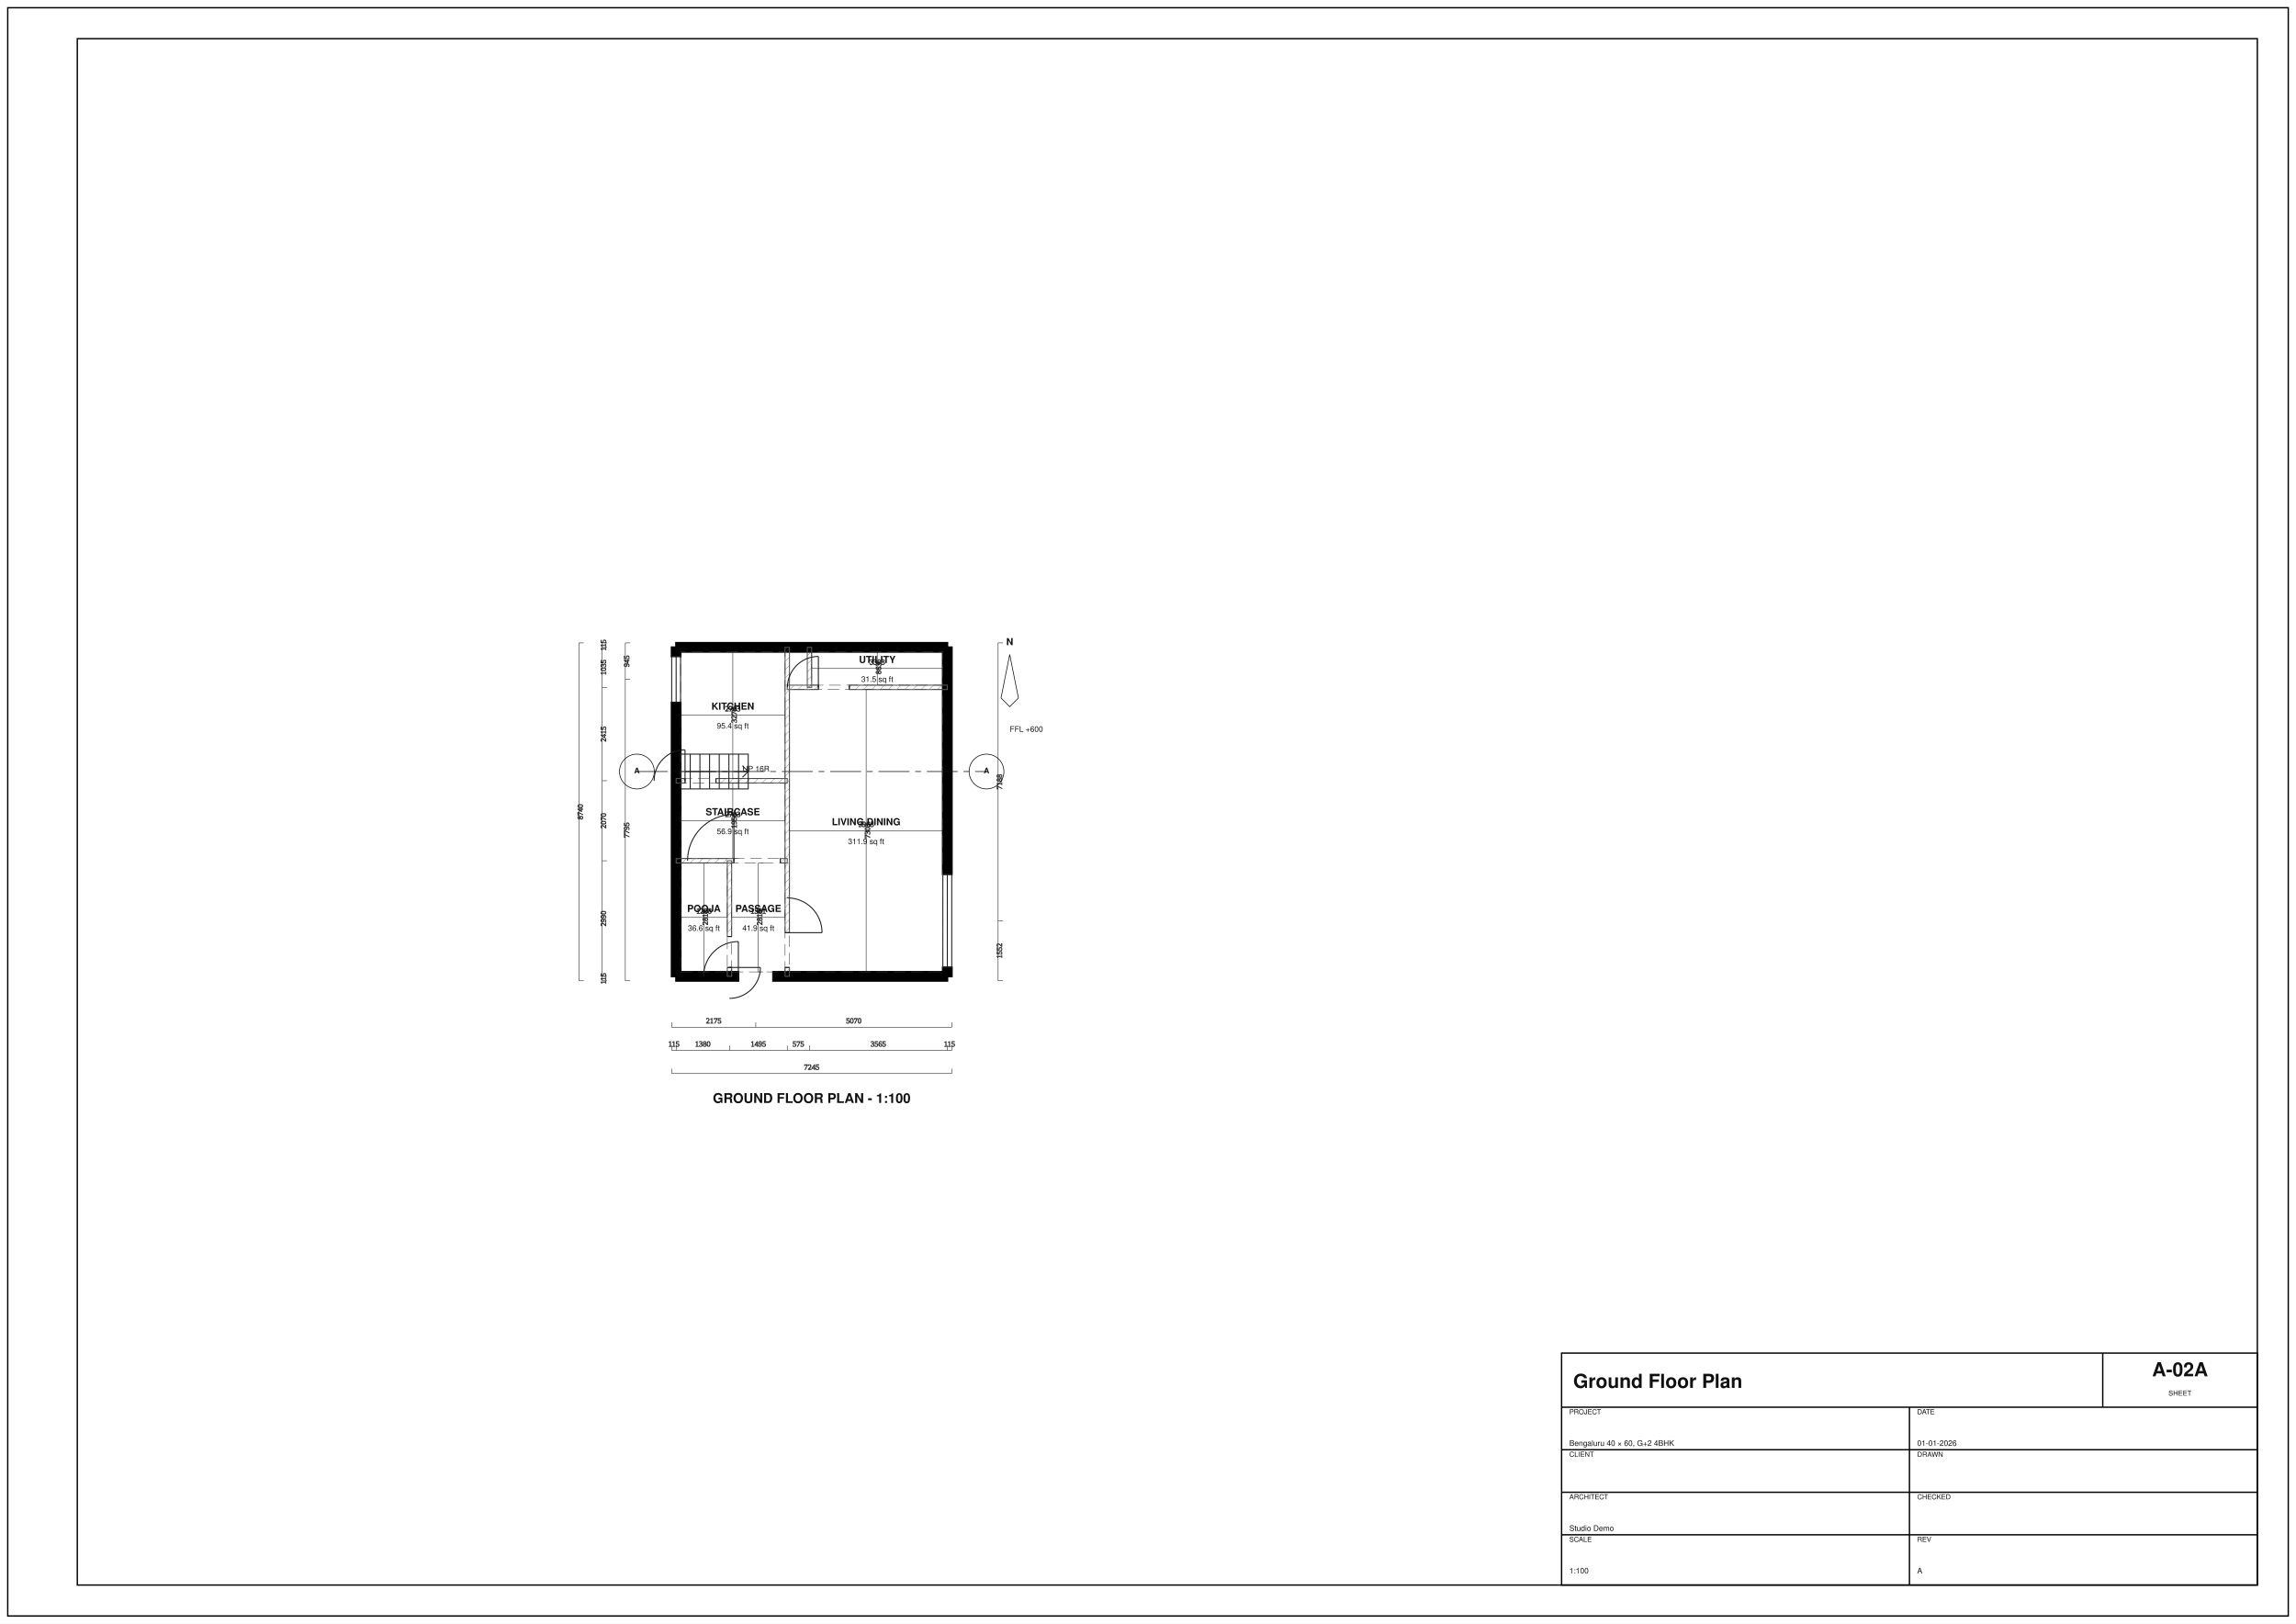
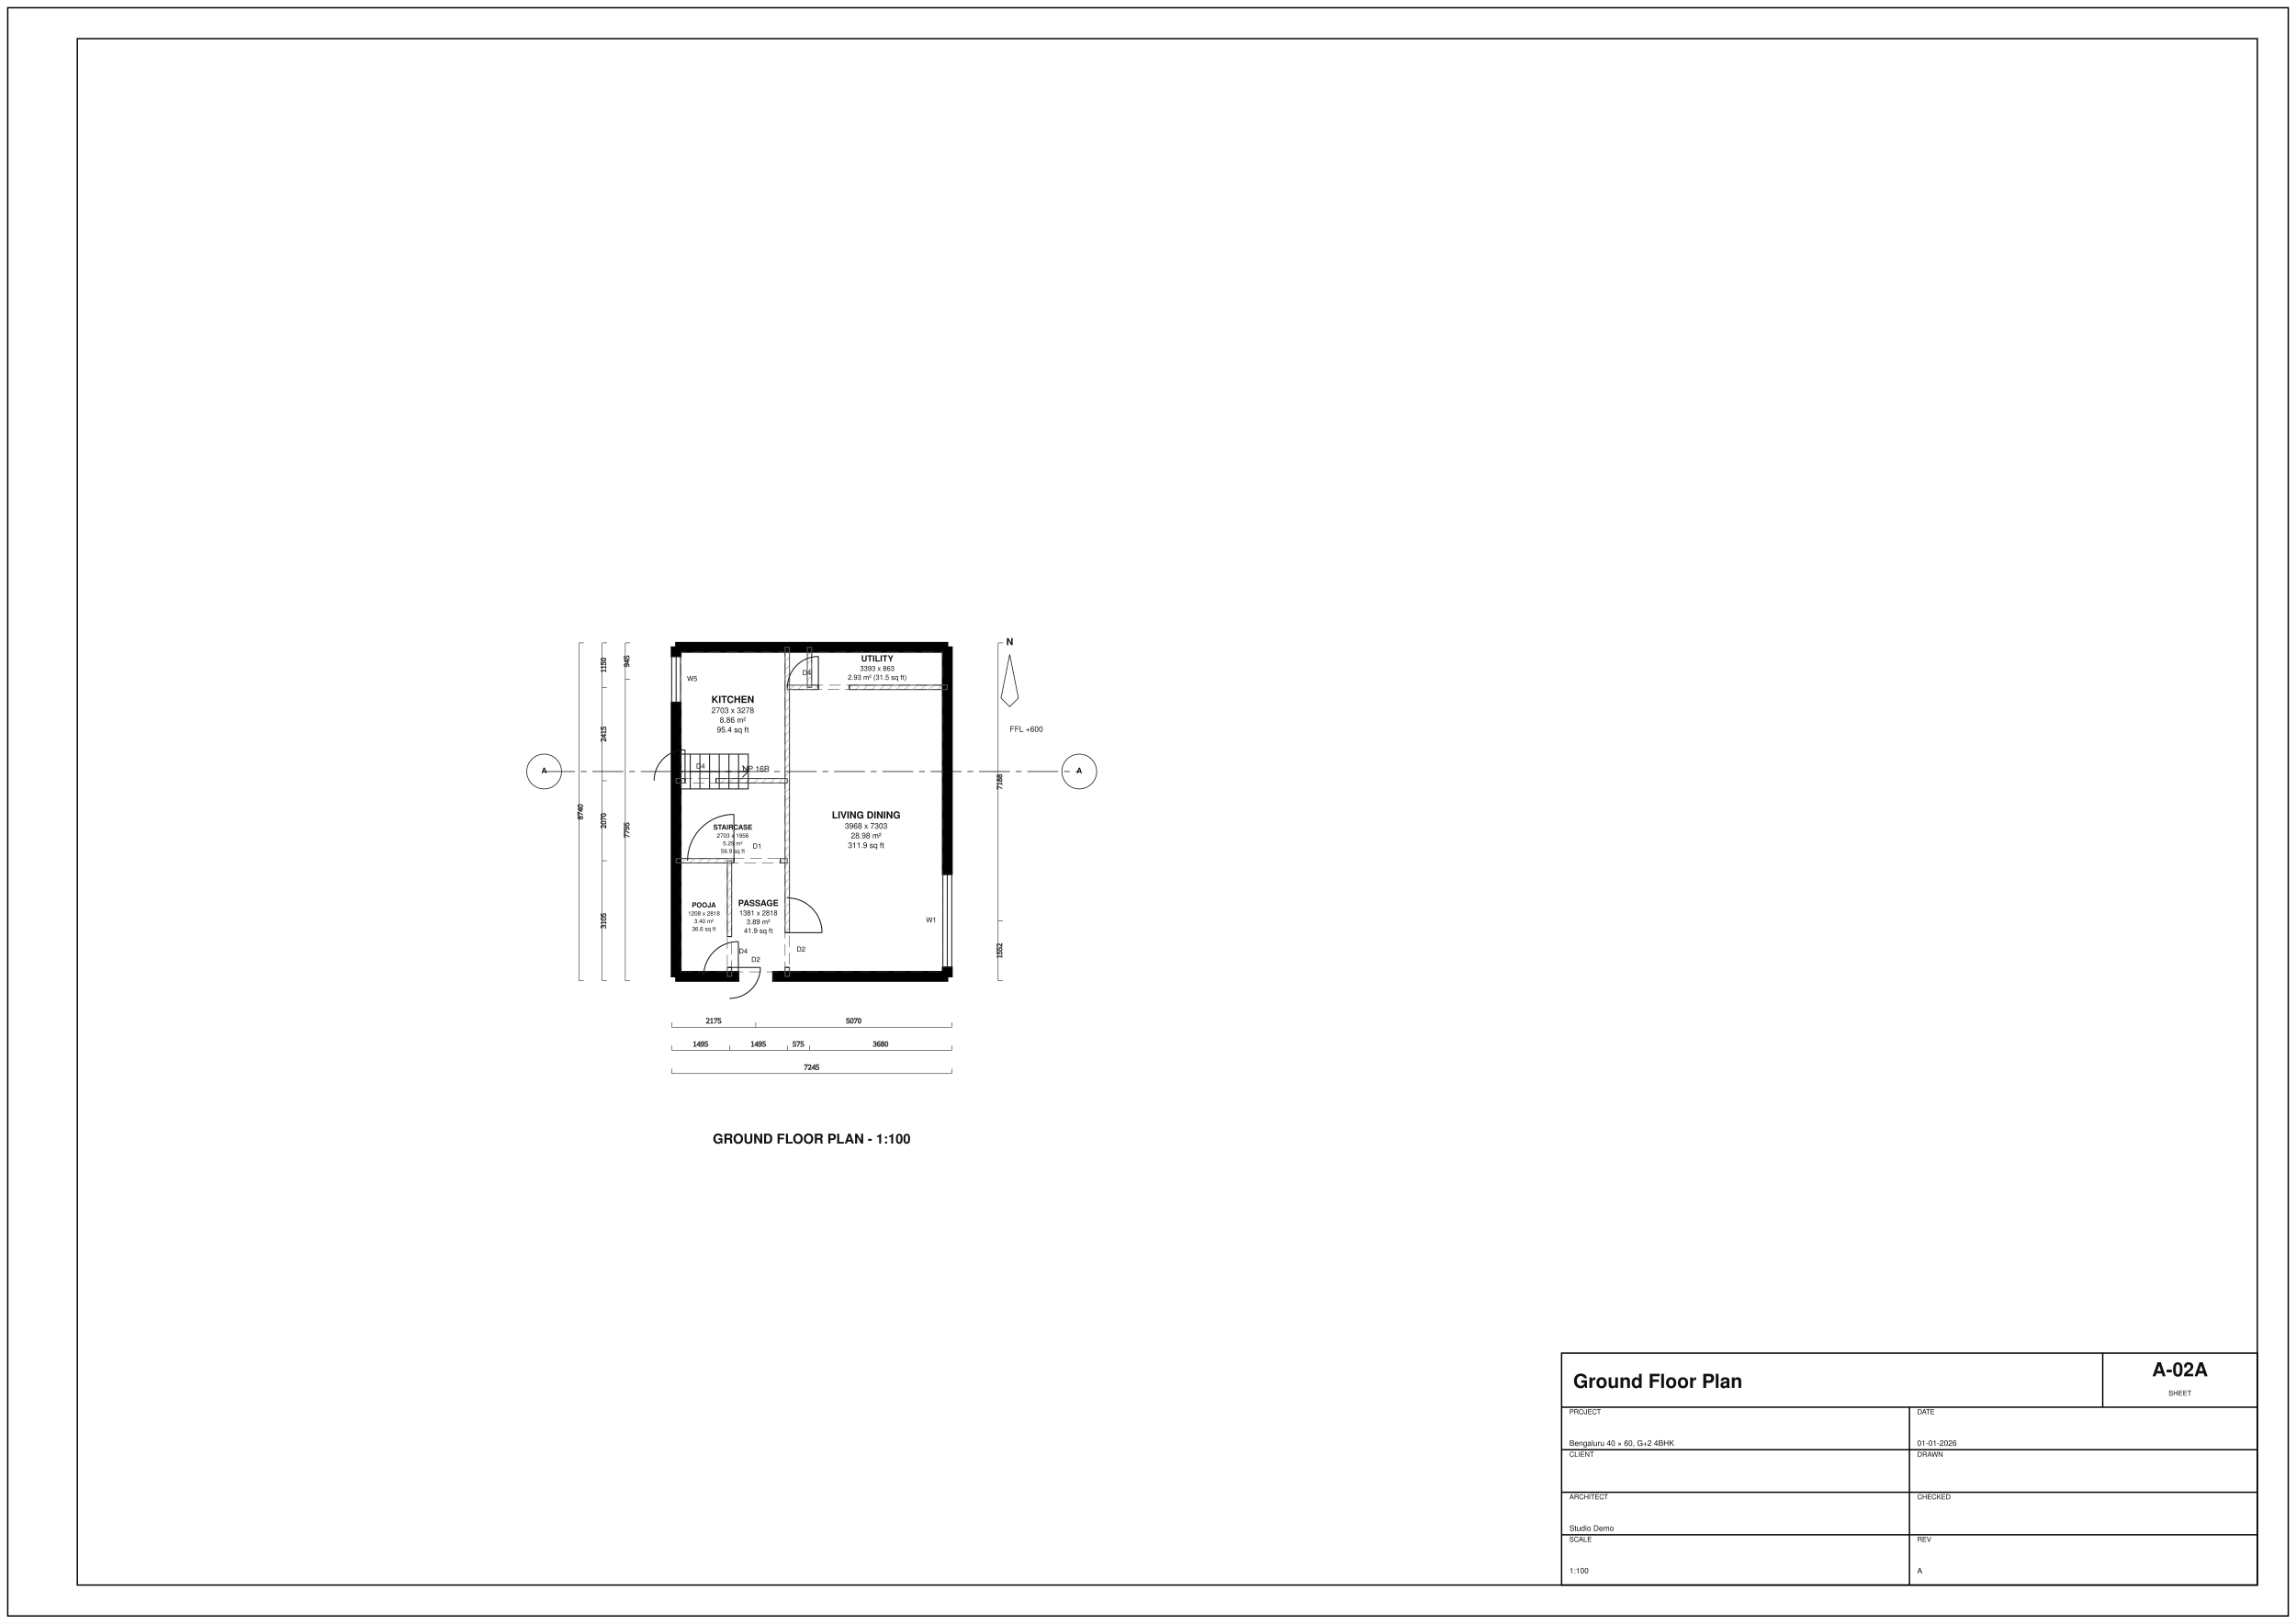
<svg xmlns="http://www.w3.org/2000/svg" width="594mm" height="420mm" viewBox="0 0 594 420" version="1.1">
  <rect x="0" y="0" width="594" height="420" fill="#ffffff" stroke="none" />
  <defs>
-     <clipPath id="hc-0513db8c97bc0643" clip-rule="evenodd">
+     <clipPath id="hc-28ad7891b8fad89b" clip-rule="evenodd">
+       <path d="M 201.875 223.220 L 203.675 223.220 L 203.675 222.080 L 201.875 222.080 Z" />
+     </clipPath>
+     <clipPath id="hc-33b2def596114d14" clip-rule="evenodd">
+       <path d="M 174.925 202.520 L 177.225 202.520 L 177.225 201.380 L 174.925 201.380 Z" />
+     </clipPath>
+     <clipPath id="hc-3b3b97707573ee0d" clip-rule="evenodd">
+       <path d="M 208.855 177.800 L 208.855 167.450 L 209.995 167.450 L 209.995 177.800 Z" />
+     </clipPath>
+     <clipPath id="hc-4a090273697e3dcd" clip-rule="evenodd">
+       <path d="M 219.725 178.370 L 245.075 178.370 L 245.075 177.230 L 219.725 177.230 Z" />
+     </clipPath>
+     <clipPath id="hc-4a6972226c205bae" clip-rule="evenodd">
+       <path d="M 185.225 202.520 L 203.675 202.520 L 203.675 201.380 L 185.225 201.380 Z" />
+     </clipPath>
+     <clipPath id="hc-4e898acd16e72443" clip-rule="evenodd">
+       <path d="M 174.925 223.220 L 189.875 223.220 L 189.875 222.080 L 174.925 222.080 Z" />
+     </clipPath>
+     <clipPath id="hc-529afc80400e4a7e" clip-rule="evenodd">
+       <path d="M 203.675 178.370 L 211.725 178.370 L 211.725 177.230 L 203.675 177.230 Z" />
+     </clipPath>
+     <clipPath id="hc-568fc2fed9dae4c6" clip-rule="evenodd">
      <path d="M 188.155 242.250 L 188.155 222.650 L 189.295 222.650 L 189.295 242.250 Z" />
    </clipPath>
-     <clipPath id="hc-05741c376e7a1049" clip-rule="evenodd">
-       <path d="M 208.855 177.800 L 208.855 167.450 L 209.995 167.450 L 209.995 177.800 Z" />
-     </clipPath>
-     <clipPath id="hc-0f1a3dd9e97dfb4d" clip-rule="evenodd">
-       <path d="M 219.725 178.370 L 245.075 178.370 L 245.075 177.230 L 219.725 177.230 Z" />
-     </clipPath>
-     <clipPath id="hc-2e4c06731b386472" clip-rule="evenodd">
+     <clipPath id="hc-5f12e87a87dc97c0" clip-rule="evenodd">
+       <path d="M 203.105 252.550 L 203.105 250.250 L 204.245 250.250 L 204.245 252.550 Z" />
+     </clipPath>
+     <clipPath id="hc-d225ab6c77682f6d" clip-rule="evenodd">
      <path d="M 203.105 241.250 L 203.105 167.450 L 204.245 167.450 L 204.245 241.250 Z" />
    </clipPath>
-     <clipPath id="hc-8201c5bddf1c941d" clip-rule="evenodd">
-       <path d="M 174.925 223.220 L 189.875 223.220 L 189.875 222.080 L 174.925 222.080 Z" />
-     </clipPath>
-     <clipPath id="hc-a321845dab9bc103" clip-rule="evenodd">
+     <clipPath id="hc-d354eec5a2f72163" clip-rule="evenodd">
      <path d="M 188.155 252.550 L 188.155 250.250 L 189.295 250.250 L 189.295 252.550 Z" />
-     </clipPath>
-     <clipPath id="hc-abd636ad56294237" clip-rule="evenodd">
-       <path d="M 203.675 178.370 L 211.725 178.370 L 211.725 177.230 L 203.675 177.230 Z" />
-     </clipPath>
-     <clipPath id="hc-b070ab624df14b32" clip-rule="evenodd">
-       <path d="M 185.225 202.520 L 203.675 202.520 L 203.675 201.380 L 185.225 201.380 Z" />
-     </clipPath>
-     <clipPath id="hc-be6260bbf5c72bfc" clip-rule="evenodd">
-       <path d="M 174.925 202.520 L 177.225 202.520 L 177.225 201.380 L 174.925 201.380 Z" />
-     </clipPath>
-     <clipPath id="hc-e9a593dddfb93584" clip-rule="evenodd">
-       <path d="M 203.105 252.550 L 203.105 250.250 L 204.245 250.250 L 204.245 252.550 Z" />
-     </clipPath>
-     <clipPath id="hc-ee106e8fd260641e" clip-rule="evenodd">
-       <path d="M 201.875 223.220 L 203.675 223.220 L 203.675 222.080 L 201.875 222.080 Z" />
    </clipPath>
  </defs>
  <g id="g-frame">
    <g class="layer" data-layer="A-TEXT" stroke="#111111" stroke-width="0.180" fill="none" stroke-linecap="butt" stroke-linejoin="miter">
      <g font-family="Helvetica, Arial, sans-serif" fill="#111111" stroke="none">
        <text x="407.000" y="359.000" font-size="5.000" text-anchor="start" dominant-baseline="alphabetic" font-weight="600">Ground Floor Plan</text>
        <text x="564.000" y="356.000" font-size="5.000" text-anchor="middle" dominant-baseline="alphabetic" font-weight="600">A-02A</text>
        <text x="564.000" y="361.000" font-size="1.800" text-anchor="middle" dominant-baseline="alphabetic">SHEET</text>
        <text x="406.000" y="365.000" font-size="1.800" text-anchor="start" dominant-baseline="hanging">PROJECT</text>
        <text x="406.000" y="374.000" font-size="2.000" text-anchor="start" dominant-baseline="alphabetic">Bengaluru 40 × 60, G+2 4BHK</text>
        <text x="406.000" y="376.000" font-size="1.800" text-anchor="start" dominant-baseline="hanging">CLIENT</text>
        <text x="406.000" y="385.000" font-size="2.000" text-anchor="start" dominant-baseline="alphabetic" />
        <text x="406.000" y="387.000" font-size="1.800" text-anchor="start" dominant-baseline="hanging">ARCHITECT</text>
        <text x="406.000" y="396.000" font-size="2.000" text-anchor="start" dominant-baseline="alphabetic">Studio Demo</text>
        <text x="406.000" y="398.000" font-size="1.800" text-anchor="start" dominant-baseline="hanging">SCALE</text>
        <text x="406.000" y="407.000" font-size="2.000" text-anchor="start" dominant-baseline="alphabetic">1:100</text>
        <text x="496.000" y="365.000" font-size="1.800" text-anchor="start" dominant-baseline="hanging">DATE</text>
        <text x="496.000" y="374.000" font-size="2.000" text-anchor="start" dominant-baseline="alphabetic">01-01-2026</text>
        <text x="496.000" y="376.000" font-size="1.800" text-anchor="start" dominant-baseline="hanging">DRAWN</text>
        <text x="496.000" y="385.000" font-size="2.000" text-anchor="start" dominant-baseline="alphabetic" />
        <text x="496.000" y="387.000" font-size="1.800" text-anchor="start" dominant-baseline="hanging">CHECKED</text>
        <text x="496.000" y="396.000" font-size="2.000" text-anchor="start" dominant-baseline="alphabetic" />
        <text x="496.000" y="398.000" font-size="1.800" text-anchor="start" dominant-baseline="hanging">REV</text>
        <text x="496.000" y="407.000" font-size="2.000" text-anchor="start" dominant-baseline="alphabetic">A</text>
      </g>
    </g>
    <g class="layer" data-layer="A-TITL" stroke="#000000" stroke-width="0.350" fill="none" stroke-linecap="butt" stroke-linejoin="miter">
      <polygon points="2.000,2.000 592.000,2.000 592.000,418.000 2.000,418.000" fill="none" />
      <polygon points="20.000,10.000 584.000,10.000 584.000,410.000 20.000,410.000" fill="none" />
      <polygon points="404.000,350.000 584.000,350.000 584.000,410.000 404.000,410.000" fill="none" />
      <line x1="404.000" y1="364.000" x2="584.000" y2="364.000" />
      <line x1="544.000" y1="350.000" x2="544.000" y2="364.000" />
      <line x1="494.000" y1="364.000" x2="494.000" y2="410.000" />
      <line x1="404.000" y1="375.000" x2="494.000" y2="375.000" />
      <line x1="404.000" y1="386.000" x2="494.000" y2="386.000" />
      <line x1="404.000" y1="397.000" x2="494.000" y2="397.000" />
      <line x1="494.000" y1="375.000" x2="584.000" y2="375.000" />
      <line x1="494.000" y1="386.000" x2="584.000" y2="386.000" />
      <line x1="494.000" y1="397.000" x2="584.000" y2="397.000" />
    </g>
  </g>
  <g id="g-plan-storey_01M1KF0D7PFYW8E222SD4GCKWD">
    <g class="layer" data-layer="A-WALL" stroke="#000000" stroke-width="0.500" fill="none" stroke-linecap="butt" stroke-linejoin="miter">
      <path d="M 174.925 168.600 L 245.075 168.600 L 245.075 166.300 L 174.925 166.300 Z" fill="#000000" fill-rule="evenodd" stroke="none" />
      <polygon points="174.925,168.600 245.075,168.600 245.075,166.300 174.925,166.300" fill="none" />
      <path d="M 243.925 252.550 L 243.925 250.250 L 246.225 250.250 L 246.225 252.550 Z" fill="#000000" fill-rule="evenodd" stroke="none" />
      <polygon points="243.925,252.550 243.925,250.250 246.225,250.250 246.225,252.550" fill="none" />
      <path d="M 243.925 226.110 L 243.925 167.450 L 246.225 167.450 L 246.225 226.110 Z" fill="#000000" fill-rule="evenodd" stroke="none" />
      <polygon points="243.925,226.110 243.925,167.450 246.225,167.450 246.225,226.110" fill="none" />
      <path d="M 173.775 252.550 L 173.775 181.750 L 176.075 181.750 L 176.075 252.550 Z" fill="#000000" fill-rule="evenodd" stroke="none" />
      <polygon points="173.775,252.550 173.775,181.750 176.075,181.750 176.075,252.550" fill="none" />
      <path d="M 173.775 169.750 L 173.775 167.450 L 176.075 167.450 L 176.075 169.750 Z" fill="#000000" fill-rule="evenodd" stroke="none" />
      <polygon points="173.775,169.750 173.775,167.450 176.075,167.450 176.075,169.750" fill="none" />
      <path d="M 174.925 253.700 L 191.025 253.700 L 191.025 251.400 L 174.925 251.400 Z" fill="#000000" fill-rule="evenodd" stroke="none" />
      <polygon points="174.925,253.700 191.025,253.700 191.025,251.400 174.925,251.400" fill="none" />
      <path d="M 200.025 253.700 L 245.075 253.700 L 245.075 251.400 L 200.025 251.400 Z" fill="#000000" fill-rule="evenodd" stroke="none" />
      <polygon points="200.025,253.700 245.075,253.700 245.075,251.400 200.025,251.400" fill="none" />
    </g>
    <g class="layer" data-layer="A-WALL-PART" stroke="#555555" stroke-width="0.250" fill="none" stroke-linecap="butt" stroke-linejoin="miter">
-       <g clip-path="url(#hc-abd636ad56294237)">
+       <g clip-path="url(#hc-529afc80400e4a7e)">
        <path d="M 208.245 182.940 L 212.845 178.350 M 207.185 181.880 L 211.785 177.290 M 206.125 180.820 L 210.725 176.230 M 205.065 179.760 L 209.665 175.170 M 204.005 178.700 L 208.605 174.110 M 202.945 177.640 L 207.545 173.050" stroke="#555555" stroke-width="0.080" fill="none" />
      </g>
      <polygon points="203.675,178.370 211.725,178.370 211.725,177.230 203.675,177.230" fill="none" />
-       <g clip-path="url(#hc-0f1a3dd9e97dfb4d)">
+       <g clip-path="url(#hc-4a090273697e3dcd)">
        <path d="M 233.245 191.890 L 246.485 178.640 M 232.185 190.830 L 245.425 177.580 M 231.125 189.770 L 244.365 176.520 M 230.065 188.710 L 243.305 175.460 M 229.005 187.650 L 242.245 174.400 M 227.945 186.590 L 241.185 173.340 M 226.885 185.530 L 240.125 172.280 M 225.825 184.470 L 239.065 171.220 M 224.755 183.400 L 238.005 170.160 M 223.695 182.340 L 236.945 169.100 M 222.635 181.280 L 235.885 168.040 M 221.575 180.220 L 234.825 166.980 M 220.515 179.160 L 233.765 165.920 M 219.455 178.100 L 232.705 164.860 M 218.395 177.040 L 231.645 163.800" stroke="#555555" stroke-width="0.080" fill="none" />
      </g>
      <polygon points="219.725,178.370 245.075,178.370 245.075,177.230 219.725,177.230" fill="none" />
-       <g clip-path="url(#hc-a321845dab9bc103)">
+       <g clip-path="url(#hc-d354eec5a2f72163)">
        <path d="M 188.855 253.250 L 190.575 251.530 M 187.795 252.190 L 189.515 250.470 M 186.735 251.130 L 188.455 249.410" stroke="#555555" stroke-width="0.080" fill="none" />
      </g>
      <polygon points="188.155,252.550 188.155,250.250 189.295,250.250 189.295,252.550" fill="none" />
-       <g clip-path="url(#hc-0513db8c97bc0643)">
+       <g clip-path="url(#hc-568fc2fed9dae4c6)">
        <path d="M 189.765 243.860 L 200.135 233.490 M 188.705 242.800 L 199.075 232.430 M 187.645 241.740 L 198.015 231.370 M 186.585 240.680 L 196.955 230.310 M 185.515 239.610 L 195.885 229.240 M 184.455 238.550 L 194.825 228.180 M 183.395 237.490 L 193.765 227.120 M 182.335 236.430 L 192.705 226.060 M 181.275 235.370 L 191.645 225.000 M 180.215 234.310 L 190.585 223.940 M 179.155 233.250 L 189.525 222.880 M 178.095 232.190 L 188.465 221.820" stroke="#555555" stroke-width="0.080" fill="none" />
      </g>
      <polygon points="188.155,242.250 188.155,222.650 189.295,222.650 189.295,242.250" fill="none" />
-       <g clip-path="url(#hc-be6260bbf5c72bfc)">
+       <g clip-path="url(#hc-33b2def596114d14)">
        <path d="M 176.495 204.090 L 178.215 202.370 M 175.435 203.030 L 177.155 201.310 M 174.375 201.970 L 176.095 200.250 M 173.315 200.910 L 175.035 199.190" stroke="#555555" stroke-width="0.080" fill="none" />
      </g>
      <polygon points="174.925,202.520 177.225,202.520 177.225,201.380 174.925,201.380" fill="none" />
-       <g clip-path="url(#hc-b070ab624df14b32)">
+       <g clip-path="url(#hc-4a6972226c205bae)">
        <path d="M 195.435 212.730 L 205.225 202.930 M 194.375 211.670 L 204.165 201.870 M 193.315 210.610 L 203.105 200.810 M 192.255 209.550 L 202.045 199.750 M 191.195 208.490 L 200.985 198.690 M 190.135 207.430 L 199.925 197.630 M 189.075 206.370 L 198.865 196.570 M 188.005 205.300 L 197.805 195.510 M 186.945 204.240 L 196.745 194.450 M 185.885 203.180 L 195.685 193.390 M 184.825 202.120 L 194.625 192.330 M 183.765 201.060 L 193.565 191.270" stroke="#555555" stroke-width="0.080" fill="none" />
      </g>
      <polygon points="185.225,202.520 203.675,202.520 203.675,201.380 185.225,201.380" fill="none" />
-       <g clip-path="url(#hc-05741c376e7a1049)">
+       <g clip-path="url(#hc-3b3b97707573ee0d)">
        <path d="M 210.065 179.010 L 215.805 173.260 M 209.005 177.950 L 214.745 172.200 M 207.945 176.890 L 213.685 171.140 M 206.885 175.830 L 212.625 170.080 M 205.825 174.770 L 211.565 169.020 M 204.765 173.710 L 210.505 167.960 M 203.695 172.640 L 209.445 166.900 M 202.635 171.580 L 208.385 165.840" stroke="#555555" stroke-width="0.080" fill="none" />
      </g>
      <polygon points="208.855,177.800 208.855,167.450 209.995,167.450 209.995,177.800" fill="none" />
-       <g clip-path="url(#hc-8201c5bddf1c941d)">
+       <g clip-path="url(#hc-4e898acd16e72443)">
        <path d="M 183.115 231.410 L 191.165 223.370 M 182.055 230.350 L 190.105 222.310 M 180.995 229.290 L 189.045 221.250 M 179.935 228.230 L 187.975 220.180 M 178.875 227.170 L 186.915 219.120 M 177.815 226.110 L 185.855 218.060 M 176.755 225.050 L 184.795 217.000 M 175.695 223.990 L 183.735 215.940 M 174.635 222.930 L 182.675 214.880 M 173.575 221.870 L 181.615 213.820" stroke="#555555" stroke-width="0.080" fill="none" />
      </g>
      <polygon points="174.925,223.220 189.875,223.220 189.875,222.080 174.925,222.080" fill="none" />
-       <g clip-path="url(#hc-ee106e8fd260641e)">
+       <g clip-path="url(#hc-28ad7891b8fad89b)">
        <path d="M 202.955 224.300 L 204.425 222.830 M 201.895 223.240 L 203.365 221.770 M 200.835 222.180 L 202.305 220.710" stroke="#555555" stroke-width="0.080" fill="none" />
      </g>
      <polygon points="201.875,223.220 203.675,223.220 203.675,222.080 201.875,222.080" fill="none" />
-       <g clip-path="url(#hc-e9a593dddfb93584)">
+       <g clip-path="url(#hc-5f12e87a87dc97c0)">
        <path d="M 203.755 253.200 L 205.475 251.480 M 202.695 252.140 L 204.415 250.420 M 201.635 251.080 L 203.355 249.360" stroke="#555555" stroke-width="0.080" fill="none" />
      </g>
      <polygon points="203.105,252.550 203.105,250.250 204.245,250.250 204.245,252.550" fill="none" />
-       <g clip-path="url(#hc-2e4c06731b386472)">
+       <g clip-path="url(#hc-d225ab6c77682f6d)">
        <path d="M 204.105 242.250 L 241.575 204.780 M 203.045 241.190 L 240.515 203.720 M 201.985 240.130 L 239.455 202.660 M 200.915 239.060 L 238.385 201.590 M 199.855 238.000 L 237.325 200.530 M 198.795 236.940 L 236.265 199.470 M 197.735 235.880 L 235.205 198.410 M 196.675 234.820 L 234.145 197.350 M 195.615 233.760 L 233.085 196.290 M 194.555 232.700 L 232.025 195.230 M 193.495 231.640 L 230.965 194.170 M 192.435 230.580 L 229.905 193.110 M 191.375 229.520 L 228.845 192.050 M 190.315 228.460 L 227.785 190.990 M 189.255 227.400 L 226.725 189.930 M 188.195 226.340 L 225.665 188.870 M 187.135 225.280 L 224.605 187.810 M 186.075 224.220 L 223.545 186.750 M 185.005 223.150 L 222.475 185.680 M 183.945 222.090 L 221.415 184.620 M 182.885 221.030 L 220.355 183.560 M 181.825 219.970 L 219.295 182.500 M 180.765 218.910 L 218.235 181.440 M 179.705 217.850 L 217.175 180.380 M 178.645 216.790 L 216.115 179.320 M 177.585 215.730 L 215.055 178.260 M 176.525 214.670 L 213.995 177.200 M 175.465 213.610 L 212.935 176.140 M 174.405 212.550 L 211.875 175.080 M 173.345 211.490 L 210.815 174.020 M 172.285 210.430 L 209.755 172.960 M 171.225 209.370 L 208.695 171.900 M 170.165 208.310 L 207.635 170.840 M 169.095 207.240 L 206.565 169.770 M 168.035 206.180 L 205.505 168.710 M 166.975 205.120 L 204.445 167.650 M 165.915 204.060 L 203.385 166.590" stroke="#555555" stroke-width="0.080" fill="none" />
      </g>
      <polygon points="203.105,241.250 203.105,167.450 204.245,167.450 204.245,241.250" fill="none" />
    </g>
    <g class="layer" data-layer="A-DOOR" stroke="#1a1a1a" stroke-width="0.250" fill="none" stroke-linecap="butt" stroke-linejoin="miter">
      <line x1="211.725" y1="177.800" x2="211.725" y2="169.800" />
      <path d="M 211.725 169.800 A 8.000 8.000 0 0 0 203.725 177.800" fill="none" />
      <line x1="211.725" y1="178.370" x2="211.725" y2="177.230" />
      <line x1="219.725" y1="178.370" x2="219.725" y2="177.230" />
      <line x1="188.725" y1="250.250" x2="196.725" y2="250.250" />
      <path d="M 188.725 258.250 A 8.000 8.000 0 0 0 196.725 250.250" fill="none" />
      <line x1="188.155" y1="250.250" x2="189.295" y2="250.250" />
      <line x1="188.155" y1="242.250" x2="189.295" y2="242.250" />
      <line x1="177.225" y1="201.950" x2="177.225" y2="193.950" />
      <path d="M 177.225 193.950 A 8.000 8.000 0 0 0 169.225 201.950" fill="none" />
      <line x1="177.225" y1="202.520" x2="177.225" y2="201.380" />
      <line x1="185.225" y1="202.520" x2="185.225" y2="201.380" />
      <line x1="189.875" y1="222.650" x2="189.875" y2="210.650" />
      <path d="M 189.875 210.650 A 12.000 12.000 0 0 0 177.875 222.650" fill="none" />
      <line x1="189.875" y1="223.220" x2="189.875" y2="222.080" />
      <line x1="201.875" y1="223.220" x2="201.875" y2="222.080" />
      <line x1="191.025" y1="252.550" x2="191.025" y2="243.550" />
      <path d="M 191.025 243.550 A 9.000 9.000 0 0 0 182.025 252.550" fill="none" />
      <line x1="191.025" y1="253.700" x2="191.025" y2="251.400" />
      <line x1="200.025" y1="253.700" x2="200.025" y2="251.400" />
      <line x1="203.675" y1="241.250" x2="212.675" y2="241.250" />
      <path d="M 212.675 241.250 A 9.000 9.000 0 0 0 203.675 232.250" fill="none" />
      <line x1="203.105" y1="250.250" x2="204.245" y2="250.250" />
      <line x1="203.105" y1="241.250" x2="204.245" y2="241.250" />
    </g>
    <g class="layer" data-layer="A-WIND" stroke="#1a1a1a" stroke-width="0.250" fill="none" stroke-linecap="butt" stroke-linejoin="miter">
      <line x1="243.925" y1="250.250" x2="243.925" y2="226.110" />
      <line x1="245.075" y1="250.250" x2="245.075" y2="226.110" />
      <line x1="246.225" y1="250.250" x2="246.225" y2="226.110" />
      <line x1="243.925" y1="250.250" x2="246.225" y2="250.250" />
      <line x1="243.925" y1="226.110" x2="246.225" y2="226.110" />
      <line x1="173.775" y1="181.750" x2="173.775" y2="169.750" />
      <line x1="174.925" y1="181.750" x2="174.925" y2="169.750" />
      <line x1="176.075" y1="181.750" x2="176.075" y2="169.750" />
      <line x1="173.775" y1="181.750" x2="176.075" y2="181.750" />
      <line x1="173.775" y1="169.750" x2="176.075" y2="169.750" />
    </g>
    <g class="layer" data-layer="A-STAIR" stroke="#1a1a1a" stroke-width="0.250" fill="none" stroke-linecap="butt" stroke-linejoin="miter">
      <polygon points="176.075,204.070 176.075,195.070 193.575,195.070 193.575,204.070" fill="none" />
      <line x1="178.575" y1="204.070" x2="178.575" y2="195.070" />
      <line x1="181.075" y1="204.070" x2="181.075" y2="195.070" />
      <line x1="183.575" y1="204.070" x2="183.575" y2="195.070" />
      <line x1="186.075" y1="204.070" x2="186.075" y2="195.070" />
      <line x1="188.575" y1="204.070" x2="188.575" y2="195.070" />
      <line x1="191.075" y1="204.070" x2="191.075" y2="195.070" />
      <line x1="176.075" y1="199.570" x2="193.575" y2="199.570" />
      <line x1="193.575" y1="199.570" x2="192.075" y2="201.070" />
      <line x1="193.575" y1="199.570" x2="192.075" y2="198.070" />
    </g>
    <g class="layer" data-layer="A-DIM" stroke="#1a1a1a" stroke-width="0.130" fill="none" stroke-linecap="butt" stroke-linejoin="miter">
      <line x1="173.775" y1="277.700" x2="246.225" y2="277.700" />
      <line x1="173.775" y1="277.700" x2="173.775" y2="276.450" />
      <line x1="246.225" y1="277.700" x2="246.225" y2="276.450" />
      <text x="209.995" y="276.700" font-size="2.000" text-anchor="middle" dominant-baseline="alphabetic">7245</text>
      <line x1="173.775" y1="271.700" x2="246.225" y2="271.700" />
      <line x1="173.775" y1="271.700" x2="173.775" y2="270.450" />
-       <line x1="174.925" y1="271.700" x2="174.925" y2="270.450" />
      <line x1="188.725" y1="271.700" x2="188.725" y2="270.450" />
      <line x1="203.675" y1="271.700" x2="203.675" y2="270.450" />
      <line x1="209.425" y1="271.700" x2="209.425" y2="270.450" />
-       <line x1="245.075" y1="271.700" x2="245.075" y2="270.450" />
      <line x1="246.225" y1="271.700" x2="246.225" y2="270.450" />
-       <text x="174.345" y="270.700" font-size="2.000" text-anchor="middle" dominant-baseline="alphabetic">115</text>
-       <text x="181.825" y="270.700" font-size="2.000" text-anchor="middle" dominant-baseline="alphabetic">1380</text>
+       <text x="181.245" y="270.700" font-size="2.000" text-anchor="middle" dominant-baseline="alphabetic">1495</text>
      <text x="196.195" y="270.700" font-size="2.000" text-anchor="middle" dominant-baseline="alphabetic">1495</text>
      <text x="206.545" y="270.700" font-size="2.000" text-anchor="middle" dominant-baseline="alphabetic">575</text>
-       <text x="227.245" y="270.700" font-size="2.000" text-anchor="middle" dominant-baseline="alphabetic">3565</text>
-       <text x="245.645" y="270.700" font-size="2.000" text-anchor="middle" dominant-baseline="alphabetic">115</text>
+       <text x="227.825" y="270.700" font-size="2.000" text-anchor="middle" dominant-baseline="alphabetic">3680</text>
      <line x1="173.775" y1="265.700" x2="246.225" y2="265.700" />
      <line x1="173.775" y1="265.700" x2="173.775" y2="264.450" />
      <line x1="195.525" y1="265.700" x2="195.525" y2="264.450" />
      <line x1="246.225" y1="265.700" x2="246.225" y2="264.450" />
      <text x="184.645" y="264.700" font-size="2.000" text-anchor="middle" dominant-baseline="alphabetic">2175</text>
      <text x="220.875" y="264.700" font-size="2.000" text-anchor="middle" dominant-baseline="alphabetic">5070</text>
      <line x1="149.775" y1="253.700" x2="149.775" y2="166.300" />
      <line x1="149.775" y1="253.700" x2="151.025" y2="253.700" />
      <line x1="149.775" y1="166.300" x2="151.025" y2="166.300" />
      <text x="150.775" y="210.000" font-size="2.000" text-anchor="middle" dominant-baseline="alphabetic" transform="rotate(-90 150.775 210.000)">8740</text>
      <line x1="155.775" y1="253.700" x2="155.775" y2="166.300" />
      <line x1="155.775" y1="253.700" x2="157.025" y2="253.700" />
-       <line x1="155.775" y1="252.550" x2="157.025" y2="252.550" />
      <line x1="155.775" y1="222.650" x2="157.025" y2="222.650" />
      <line x1="155.775" y1="201.950" x2="157.025" y2="201.950" />
      <line x1="155.775" y1="177.800" x2="157.025" y2="177.800" />
-       <line x1="155.775" y1="167.450" x2="157.025" y2="167.450" />
      <line x1="155.775" y1="166.300" x2="157.025" y2="166.300" />
-       <text x="156.775" y="253.130" font-size="2.000" text-anchor="middle" dominant-baseline="alphabetic" transform="rotate(-90 156.775 253.130)">115</text>
-       <text x="156.775" y="237.600" font-size="2.000" text-anchor="middle" dominant-baseline="alphabetic" transform="rotate(-90 156.775 237.600)">2990</text>
+       <text x="156.775" y="238.180" font-size="2.000" text-anchor="middle" dominant-baseline="alphabetic" transform="rotate(-90 156.775 238.180)">3105</text>
      <text x="156.775" y="212.300" font-size="2.000" text-anchor="middle" dominant-baseline="alphabetic" transform="rotate(-90 156.775 212.300)">2070</text>
      <text x="156.775" y="189.880" font-size="2.000" text-anchor="middle" dominant-baseline="alphabetic" transform="rotate(-90 156.775 189.880)">2415</text>
-       <text x="156.775" y="172.630" font-size="2.000" text-anchor="middle" dominant-baseline="alphabetic" transform="rotate(-90 156.775 172.630)">1035</text>
-       <text x="156.775" y="166.880" font-size="2.000" text-anchor="middle" dominant-baseline="alphabetic" transform="rotate(-90 156.775 166.880)">115</text>
+       <text x="156.775" y="172.050" font-size="2.000" text-anchor="middle" dominant-baseline="alphabetic" transform="rotate(-90 156.775 172.050)">1150</text>
      <line x1="161.775" y1="253.700" x2="161.775" y2="166.300" />
      <line x1="161.775" y1="253.700" x2="163.025" y2="253.700" />
      <line x1="161.775" y1="175.750" x2="163.025" y2="175.750" />
      <line x1="161.775" y1="166.300" x2="163.025" y2="166.300" />
      <text x="162.775" y="214.730" font-size="2.000" text-anchor="middle" dominant-baseline="alphabetic" transform="rotate(-90 162.775 214.730)">7795</text>
      <text x="162.775" y="171.030" font-size="2.000" text-anchor="middle" dominant-baseline="alphabetic" transform="rotate(-90 162.775 171.030)">945</text>
      <line x1="258.225" y1="253.700" x2="258.225" y2="166.300" />
      <line x1="258.225" y1="253.700" x2="259.475" y2="253.700" />
      <line x1="258.225" y1="238.180" x2="259.475" y2="238.180" />
      <line x1="258.225" y1="166.300" x2="259.475" y2="166.300" />
      <text x="259.225" y="245.940" font-size="2.000" text-anchor="middle" dominant-baseline="alphabetic" transform="rotate(-90 259.225 245.940)">1552</text>
      <text x="259.225" y="202.240" font-size="2.000" text-anchor="middle" dominant-baseline="alphabetic" transform="rotate(-90 259.225 202.240)">7188</text>
-       <line x1="176.075" y1="237.310" x2="188.155" y2="237.310" />
-       <line x1="176.075" y1="237.310" x2="176.075" y2="236.060" />
-       <line x1="188.155" y1="237.310" x2="188.155" y2="236.060" />
-       <text x="182.115" y="236.310" font-size="2.000" text-anchor="middle" dominant-baseline="alphabetic">1208</text>
-       <line x1="182.115" y1="251.400" x2="182.115" y2="223.220" />
-       <line x1="182.115" y1="251.400" x2="183.365" y2="251.400" />
-       <line x1="182.115" y1="223.220" x2="183.365" y2="223.220" />
-       <text x="183.115" y="237.310" font-size="2.000" text-anchor="middle" dominant-baseline="alphabetic" transform="rotate(-90 183.115 237.310)">2818</text>
-       <line x1="204.245" y1="214.890" x2="243.925" y2="214.890" />
-       <line x1="204.245" y1="214.890" x2="204.245" y2="213.640" />
-       <line x1="243.925" y1="214.890" x2="243.925" y2="213.640" />
-       <text x="224.085" y="213.890" font-size="2.000" text-anchor="middle" dominant-baseline="alphabetic">3968</text>
-       <line x1="224.085" y1="251.400" x2="224.085" y2="178.370" />
-       <line x1="224.085" y1="251.400" x2="225.335" y2="251.400" />
-       <line x1="224.085" y1="178.370" x2="225.335" y2="178.370" />
-       <text x="225.085" y="214.890" font-size="2.000" text-anchor="middle" dominant-baseline="alphabetic" transform="rotate(-90 225.085 214.890)">7303</text>
-       <line x1="209.995" y1="172.920" x2="243.925" y2="172.920" />
-       <line x1="209.995" y1="172.920" x2="209.995" y2="171.670" />
-       <line x1="243.925" y1="172.920" x2="243.925" y2="171.670" />
-       <text x="226.955" y="171.920" font-size="2.000" text-anchor="middle" dominant-baseline="alphabetic">3393</text>
-       <line x1="226.955" y1="177.230" x2="226.955" y2="168.600" />
-       <line x1="226.955" y1="177.230" x2="228.205" y2="177.230" />
-       <line x1="226.955" y1="168.600" x2="228.205" y2="168.600" />
-       <text x="227.955" y="172.920" font-size="2.000" text-anchor="middle" dominant-baseline="alphabetic" transform="rotate(-90 227.955 172.920)">863</text>
-       <line x1="176.075" y1="212.300" x2="203.105" y2="212.300" />
-       <line x1="176.075" y1="212.300" x2="176.075" y2="211.050" />
-       <line x1="203.105" y1="212.300" x2="203.105" y2="211.050" />
-       <text x="189.585" y="211.300" font-size="2.000" text-anchor="middle" dominant-baseline="alphabetic">2703</text>
-       <line x1="189.585" y1="222.080" x2="189.585" y2="202.520" />
-       <line x1="189.585" y1="222.080" x2="190.835" y2="222.080" />
-       <line x1="189.585" y1="202.520" x2="190.835" y2="202.520" />
-       <text x="190.585" y="212.300" font-size="2.000" text-anchor="middle" dominant-baseline="alphabetic" transform="rotate(-90 190.585 212.300)">1956</text>
-       <line x1="189.295" y1="237.310" x2="203.105" y2="237.310" />
-       <line x1="189.295" y1="237.310" x2="189.295" y2="236.060" />
-       <line x1="203.105" y1="237.310" x2="203.105" y2="236.060" />
-       <text x="196.195" y="236.310" font-size="2.000" text-anchor="middle" dominant-baseline="alphabetic">1381</text>
-       <line x1="196.195" y1="251.400" x2="196.195" y2="223.220" />
-       <line x1="196.195" y1="251.400" x2="197.445" y2="251.400" />
-       <line x1="196.195" y1="223.220" x2="197.445" y2="223.220" />
-       <text x="197.195" y="237.310" font-size="2.000" text-anchor="middle" dominant-baseline="alphabetic" transform="rotate(-90 197.195 237.310)">2818</text>
-       <line x1="176.075" y1="184.990" x2="203.105" y2="184.990" />
-       <line x1="176.075" y1="184.990" x2="176.075" y2="183.740" />
-       <line x1="203.105" y1="184.990" x2="203.105" y2="183.740" />
-       <text x="189.585" y="183.990" font-size="2.000" text-anchor="middle" dominant-baseline="alphabetic">2703</text>
-       <line x1="189.585" y1="201.380" x2="189.585" y2="168.600" />
-       <line x1="189.585" y1="201.380" x2="190.835" y2="201.380" />
-       <line x1="189.585" y1="168.600" x2="190.835" y2="168.600" />
-       <text x="190.585" y="184.990" font-size="2.000" text-anchor="middle" dominant-baseline="alphabetic" transform="rotate(-90 190.585 184.990)">3278</text>
    </g>
    <g class="layer" data-layer="A-TEXT" stroke="#111111" stroke-width="0.180" fill="none" stroke-linecap="butt" stroke-linejoin="miter">
      <polygon points="261.225,169.300 258.975,180.550 261.225,182.800 263.475,180.550" fill="none" />
-       <line x1="164.775" y1="199.570" x2="255.225" y2="199.570" stroke-dasharray="8.000 1.500 1.500 1.500" />
-       <circle cx="164.775" cy="199.570" r="4.500" fill="none" />
-       <circle cx="255.225" cy="199.570" r="4.500" fill="none" />
+       <line x1="140.775" y1="199.570" x2="279.225" y2="199.570" stroke-dasharray="8.000 1.500 1.500 1.500" />
+       <circle cx="140.775" cy="199.570" r="4.500" fill="none" />
+       <circle cx="279.225" cy="199.570" r="4.500" fill="none" />
      <g font-family="Helvetica, Arial, sans-serif" fill="#111111" stroke="none">
        <text x="195.575" y="199.570" font-size="2.000" text-anchor="middle" dominant-baseline="alphabetic">UP 16R</text>
-         <text x="182.115" y="235.310" font-size="2.500" text-anchor="middle" dominant-baseline="central" font-weight="600">POOJA</text>
-         <text x="182.115" y="240.310" font-size="2.000" text-anchor="middle" dominant-baseline="central">36.6 sq ft</text>
-         <text x="224.085" y="212.890" font-size="2.500" text-anchor="middle" dominant-baseline="central" font-weight="600">LIVING DINING</text>
-         <text x="224.085" y="217.890" font-size="2.000" text-anchor="middle" dominant-baseline="central">311.9 sq ft</text>
-         <text x="226.955" y="170.920" font-size="2.500" text-anchor="middle" dominant-baseline="central" font-weight="600">UTILITY</text>
-         <text x="226.955" y="175.920" font-size="2.000" text-anchor="middle" dominant-baseline="central">31.5 sq ft</text>
-         <text x="189.585" y="210.300" font-size="2.500" text-anchor="middle" dominant-baseline="central" font-weight="600">STAIRCASE</text>
-         <text x="189.585" y="215.300" font-size="2.000" text-anchor="middle" dominant-baseline="central">56.9 sq ft</text>
-         <text x="196.195" y="235.310" font-size="2.500" text-anchor="middle" dominant-baseline="central" font-weight="600">PASSAGE</text>
-         <text x="196.195" y="240.310" font-size="2.000" text-anchor="middle" dominant-baseline="central">41.9 sq ft</text>
-         <text x="189.585" y="182.990" font-size="2.500" text-anchor="middle" dominant-baseline="central" font-weight="600">KITCHEN</text>
-         <text x="189.585" y="187.990" font-size="2.000" text-anchor="middle" dominant-baseline="central">95.4 sq ft</text>
+         <text x="182.115" y="234.310" font-size="1.800" text-anchor="middle" dominant-baseline="central" font-weight="600">POOJA</text>
+         <text x="182.115" y="236.460" font-size="1.500" text-anchor="middle" dominant-baseline="central">1208 x 2818</text>
+         <text x="182.115" y="238.460" font-size="1.500" text-anchor="middle" dominant-baseline="central">3.40 m²</text>
+         <text x="182.115" y="240.460" font-size="1.500" text-anchor="middle" dominant-baseline="central">36.6 sq ft</text>
+         <text x="224.085" y="211.140" font-size="2.500" text-anchor="middle" dominant-baseline="central" font-weight="600">LIVING DINING</text>
+         <text x="224.085" y="213.890" font-size="2.000" text-anchor="middle" dominant-baseline="central">3968 x 7303</text>
+         <text x="224.085" y="216.390" font-size="2.000" text-anchor="middle" dominant-baseline="central">28.98 m²</text>
+         <text x="224.085" y="218.890" font-size="2.000" text-anchor="middle" dominant-baseline="central">311.9 sq ft</text>
+         <text x="226.955" y="170.620" font-size="2.200" text-anchor="middle" dominant-baseline="central" font-weight="600">UTILITY</text>
+         <text x="226.955" y="173.120" font-size="1.800" text-anchor="middle" dominant-baseline="central">3393 x 863</text>
+         <text x="226.955" y="175.420" font-size="1.800" text-anchor="middle" dominant-baseline="central">2.93 m² (31.5 sq ft)</text>
+         <text x="189.585" y="214.180" font-size="1.800" text-anchor="middle" dominant-baseline="central" font-weight="600">STAIRCASE</text>
+         <text x="189.585" y="216.330" font-size="1.500" text-anchor="middle" dominant-baseline="central">2703 x 1956</text>
+         <text x="189.585" y="218.330" font-size="1.500" text-anchor="middle" dominant-baseline="central">5.29 m²</text>
+         <text x="189.585" y="220.330" font-size="1.500" text-anchor="middle" dominant-baseline="central">56.9 sq ft</text>
+         <text x="196.195" y="233.860" font-size="2.200" text-anchor="middle" dominant-baseline="central" font-weight="600">PASSAGE</text>
+         <text x="196.195" y="236.360" font-size="1.800" text-anchor="middle" dominant-baseline="central">1381 x 2818</text>
+         <text x="196.195" y="238.660" font-size="1.800" text-anchor="middle" dominant-baseline="central">3.89 m²</text>
+         <text x="196.195" y="240.960" font-size="1.800" text-anchor="middle" dominant-baseline="central">41.9 sq ft</text>
+         <text x="189.585" y="181.240" font-size="2.500" text-anchor="middle" dominant-baseline="central" font-weight="600">KITCHEN</text>
+         <text x="189.585" y="183.990" font-size="2.000" text-anchor="middle" dominant-baseline="central">2703 x 3278</text>
+         <text x="189.585" y="186.490" font-size="2.000" text-anchor="middle" dominant-baseline="central">8.86 m²</text>
+         <text x="189.585" y="188.990" font-size="2.000" text-anchor="middle" dominant-baseline="central">95.4 sq ft</text>
+         <text x="208.725" y="174.230" font-size="1.800" text-anchor="middle" dominant-baseline="central">D4</text>
+         <text x="240.925" y="238.180" font-size="1.800" text-anchor="middle" dominant-baseline="central">W1</text>
+         <text x="192.295" y="246.250" font-size="1.800" text-anchor="middle" dominant-baseline="central">D4</text>
+         <text x="181.225" y="198.380" font-size="1.800" text-anchor="middle" dominant-baseline="central">D4</text>
+         <text x="179.075" y="175.750" font-size="1.800" text-anchor="middle" dominant-baseline="central">W5</text>
+         <text x="195.875" y="219.080" font-size="1.800" text-anchor="middle" dominant-baseline="central">D1</text>
+         <text x="195.525" y="248.400" font-size="1.800" text-anchor="middle" dominant-baseline="central">D2</text>
+         <text x="207.245" y="245.750" font-size="1.800" text-anchor="middle" dominant-baseline="central">D2</text>
        <text x="261.225" y="189.300" font-size="2.000" text-anchor="start" dominant-baseline="alphabetic">FFL +600</text>
        <text x="261.225" y="166.300" font-size="2.500" text-anchor="middle" dominant-baseline="central" font-weight="600">N</text>
-         <text x="164.775" y="199.570" font-size="2.000" text-anchor="middle" dominant-baseline="central" font-weight="600">A</text>
-         <text x="255.225" y="199.570" font-size="2.000" text-anchor="middle" dominant-baseline="central" font-weight="600">A</text>
+         <text x="140.775" y="199.570" font-size="2.000" text-anchor="middle" dominant-baseline="central" font-weight="600">A</text>
+         <text x="279.225" y="199.570" font-size="2.000" text-anchor="middle" dominant-baseline="central" font-weight="600">A</text>
      </g>
    </g>
    <g class="layer" data-layer="A-AREA" stroke="#3a3a3a" stroke-width="0.130" fill="none" stroke-linecap="butt" stroke-linejoin="miter">
      <polygon points="176.075,251.400 188.155,251.400 188.155,223.220 176.075,223.220" fill="none" stroke-dasharray="3.000 1.500" />
      <polygon points="204.245,251.400 243.925,251.400 243.925,178.370 204.245,178.370" fill="none" stroke-dasharray="3.000 1.500" />
      <polygon points="209.995,177.230 243.925,177.230 243.925,168.600 209.995,168.600" fill="none" stroke-dasharray="3.000 1.500" />
      <polygon points="176.075,222.080 203.105,222.080 203.105,202.520 176.075,202.520" fill="none" stroke-dasharray="3.000 1.500" />
      <polygon points="189.295,251.400 203.105,251.400 203.105,223.220 189.295,223.220" fill="none" stroke-dasharray="3.000 1.500" />
      <polygon points="176.075,201.380 203.105,201.380 203.105,168.600 176.075,168.600" fill="none" stroke-dasharray="3.000 1.500" />
    </g>
  </g>
  <g id="g-plan-storey_01M1KF0D7PFYW8E222SD4GCKWD-label">
    <g class="layer" data-layer="A-TEXT" stroke="#111111" stroke-width="0.180" fill="none" stroke-linecap="butt" stroke-linejoin="miter">
      <g font-family="Helvetica, Arial, sans-serif" fill="#111111" stroke="none">
-         <text x="209.995" y="283.700" font-size="3.500" text-anchor="middle" dominant-baseline="hanging" font-weight="600">GROUND FLOOR PLAN - 1:100</text>
+         <text x="209.995" y="294.200" font-size="3.500" text-anchor="middle" dominant-baseline="hanging" font-weight="600">GROUND FLOOR PLAN - 1:100</text>
      </g>
    </g>
  </g>
</svg>
